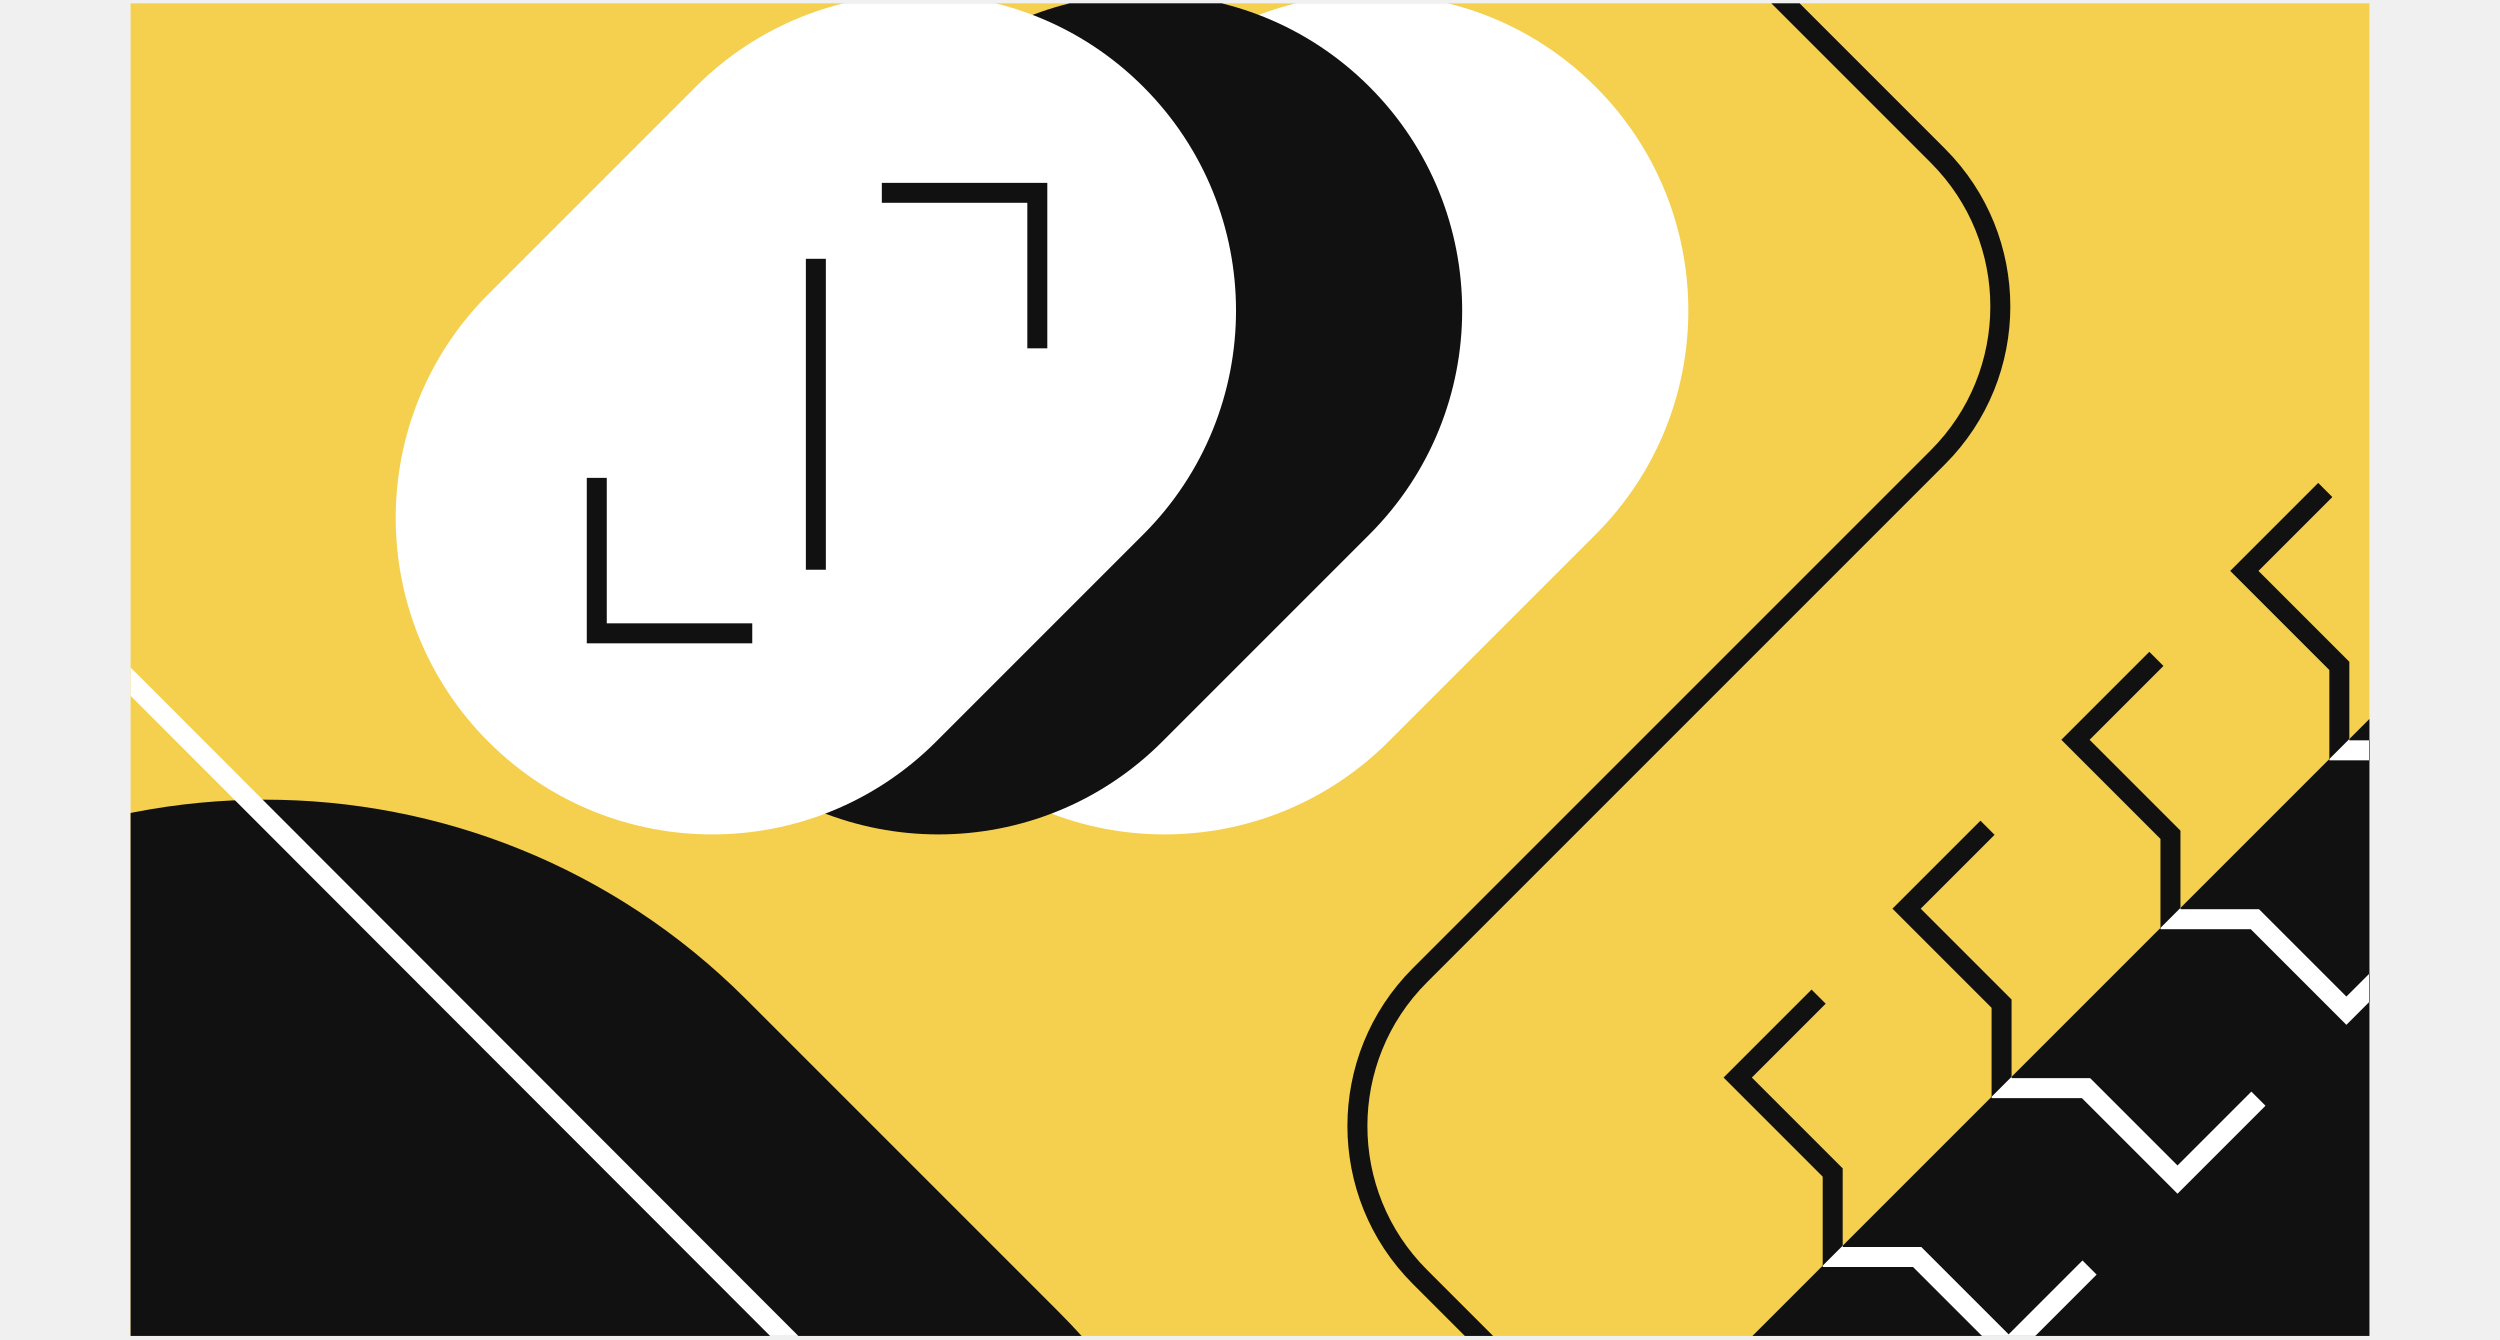
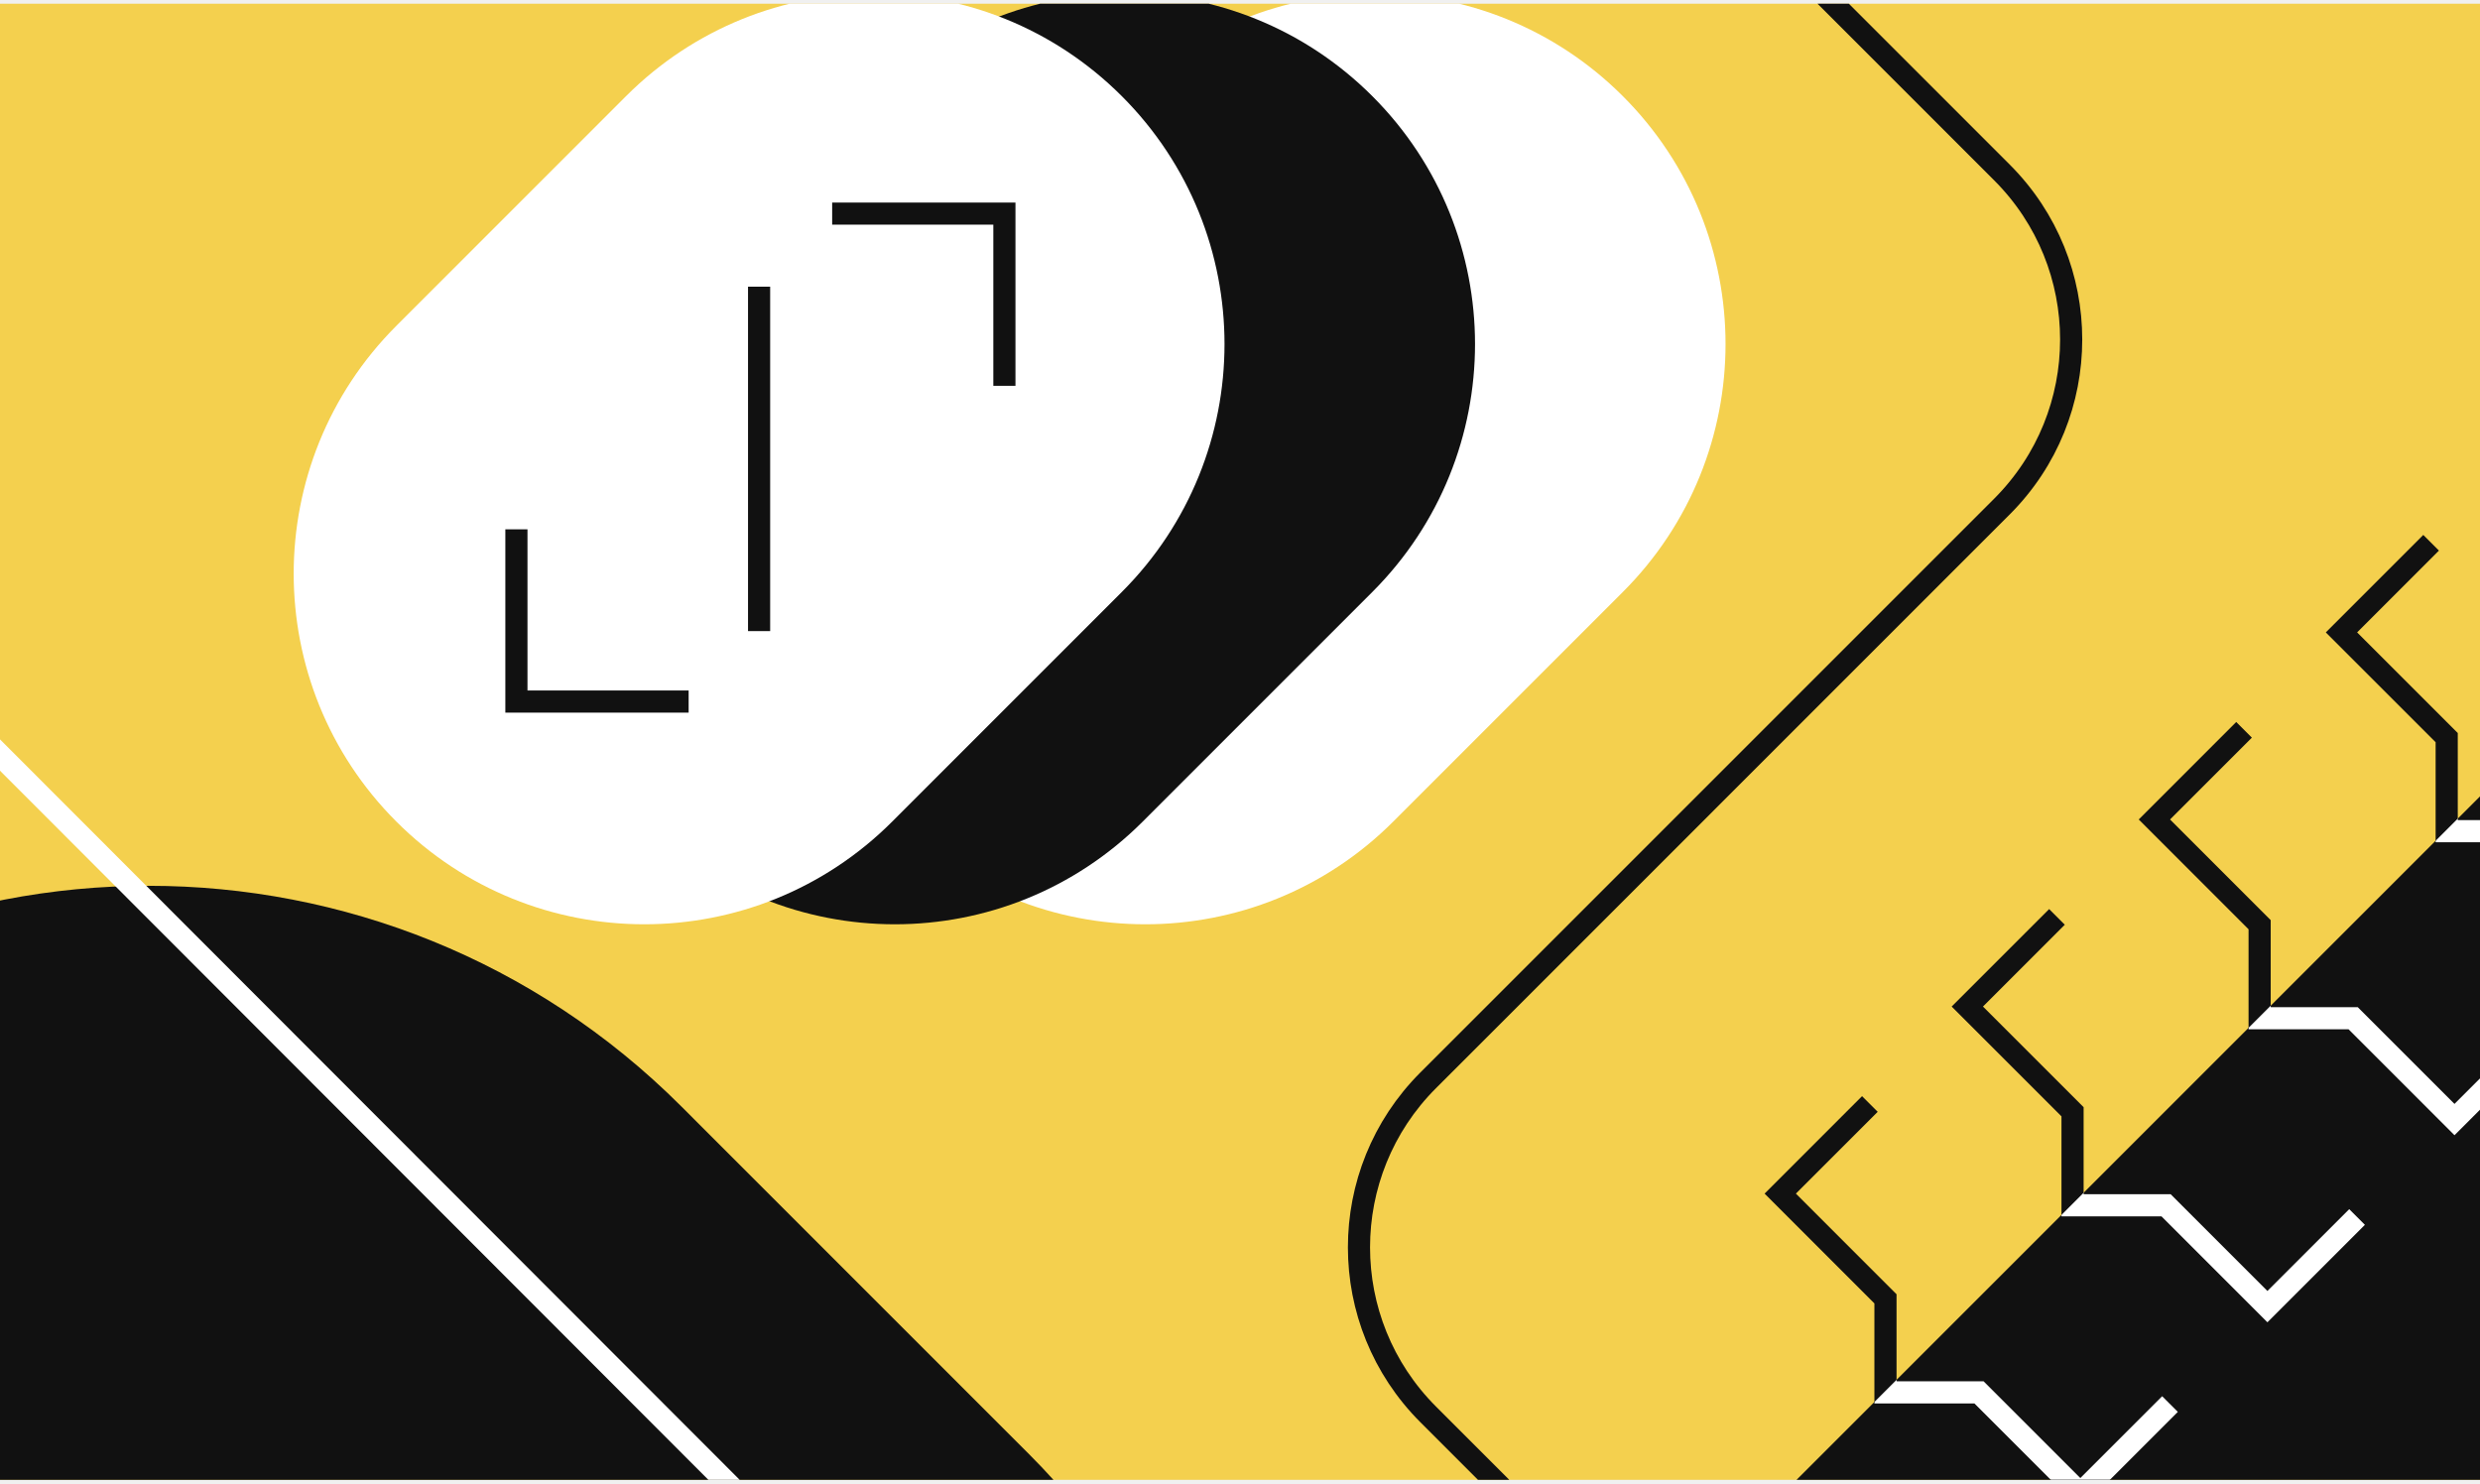
- <svg xmlns="http://www.w3.org/2000/svg" width="336" height="180" fill="none" viewBox="0 0 336 201">
+ <svg xmlns="http://www.w3.org/2000/svg" width="336" height="201" fill="none" viewBox="0 0 336 201">
  <g clip-path="url(#a)">
    <path fill="#F4D04E" d="M0 .5h336v200H0z" />
    <rect width="139" height="95" x="87.996" y="77.729" fill="#fff" rx="47.5" transform="rotate(-45 87.996 77.729)" />
    <rect width="139" height="95" x="54.055" y="77.729" fill="#111" rx="47.5" transform="rotate(-45 54.055 77.729)" />
    <path fill="#111" d="M234.864 209.036 451.4-7.5l67.175 67.175-216.536 216.536z" />
    <rect width="139" height="95" x="20.114" y="77.729" fill="#fff" rx="47.5" transform="rotate(-45 20.114 77.729)" />
    <rect width="204.19" height="270.554" fill="#111" rx="102.095" transform="scale(-1 1) rotate(45 -103.887 14.564)" />
    <path stroke="#fff" stroke-width="3" d="m6.69-357.5 135.583 135.727c12.481 12.494 12.481 32.737 0 45.231L-45.544 11.475c-12.481 12.494-12.481 32.737 0 45.23L107.088 209.5" />
    <path stroke="#111" stroke-width="3" d="M69.965 71.719v23.334h23.334M136.079 52.273V28.94h-23.334M102.845 38.838v46.67M210.364-37.5l60.873 60.873c12.497 12.496 12.497 32.758 0 45.254l-77.745 77.746c-12.497 12.496-12.497 32.758 0 45.254l69.872 69.873" />
    <path stroke="#111" stroke-width="3" d="m253.339 149.574-12.144 12.145 14.256 14.257v12.672h12.673l13.729 13.729 12.145-12.145M278.685 124.228l-12.145 12.145 14.257 14.257v12.673h12.673l13.729 13.729 12.145-12.145M304.031 98.883l-12.145 12.144 14.257 14.257v12.673h12.673l13.729 13.729 12.144-12.145M329.376 73.537l-12.145 12.145 14.257 14.257v12.672h12.673l13.729 13.729 12.145-12.144" />
    <path stroke="#fff" stroke-width="5" d="m354.722 48.191-12.145 12.145 14.257 14.257v12.673h12.673l13.729 13.729 12.145-12.145" />
    <mask id="b" width="285" height="285" x="234" y="-8" maskUnits="userSpaceOnUse" style="mask-type:alpha">
      <path fill="#111" d="M234.864 209.036 451.4-7.5l67.175 67.175-216.536 216.536z" />
    </mask>
    <g stroke="#fff" mask="url(#b)">
      <path stroke-width="3" d="m253.339 149.574-12.144 12.145 14.256 14.257v12.672h12.673l13.729 13.729 12.145-12.145M278.685 124.228l-12.145 12.145 14.257 14.257v12.673h12.673l13.729 13.729 12.145-12.145M304.031 98.883l-12.145 12.144 14.257 14.257v12.673h12.673l13.729 13.729 12.144-12.145M329.376 73.537l-12.145 12.145 14.257 14.257v12.672h12.673l13.729 13.729 12.145-12.145" />
      <path stroke-width="5" d="m354.722 48.191-12.145 12.145 14.257 14.257v12.673h12.673l13.729 13.729 12.145-12.145" />
    </g>
  </g>
  <defs>
    <clipPath id="a">
      <path fill="#fff" d="M0 .5h336v200H0z" />
    </clipPath>
  </defs>
</svg>
